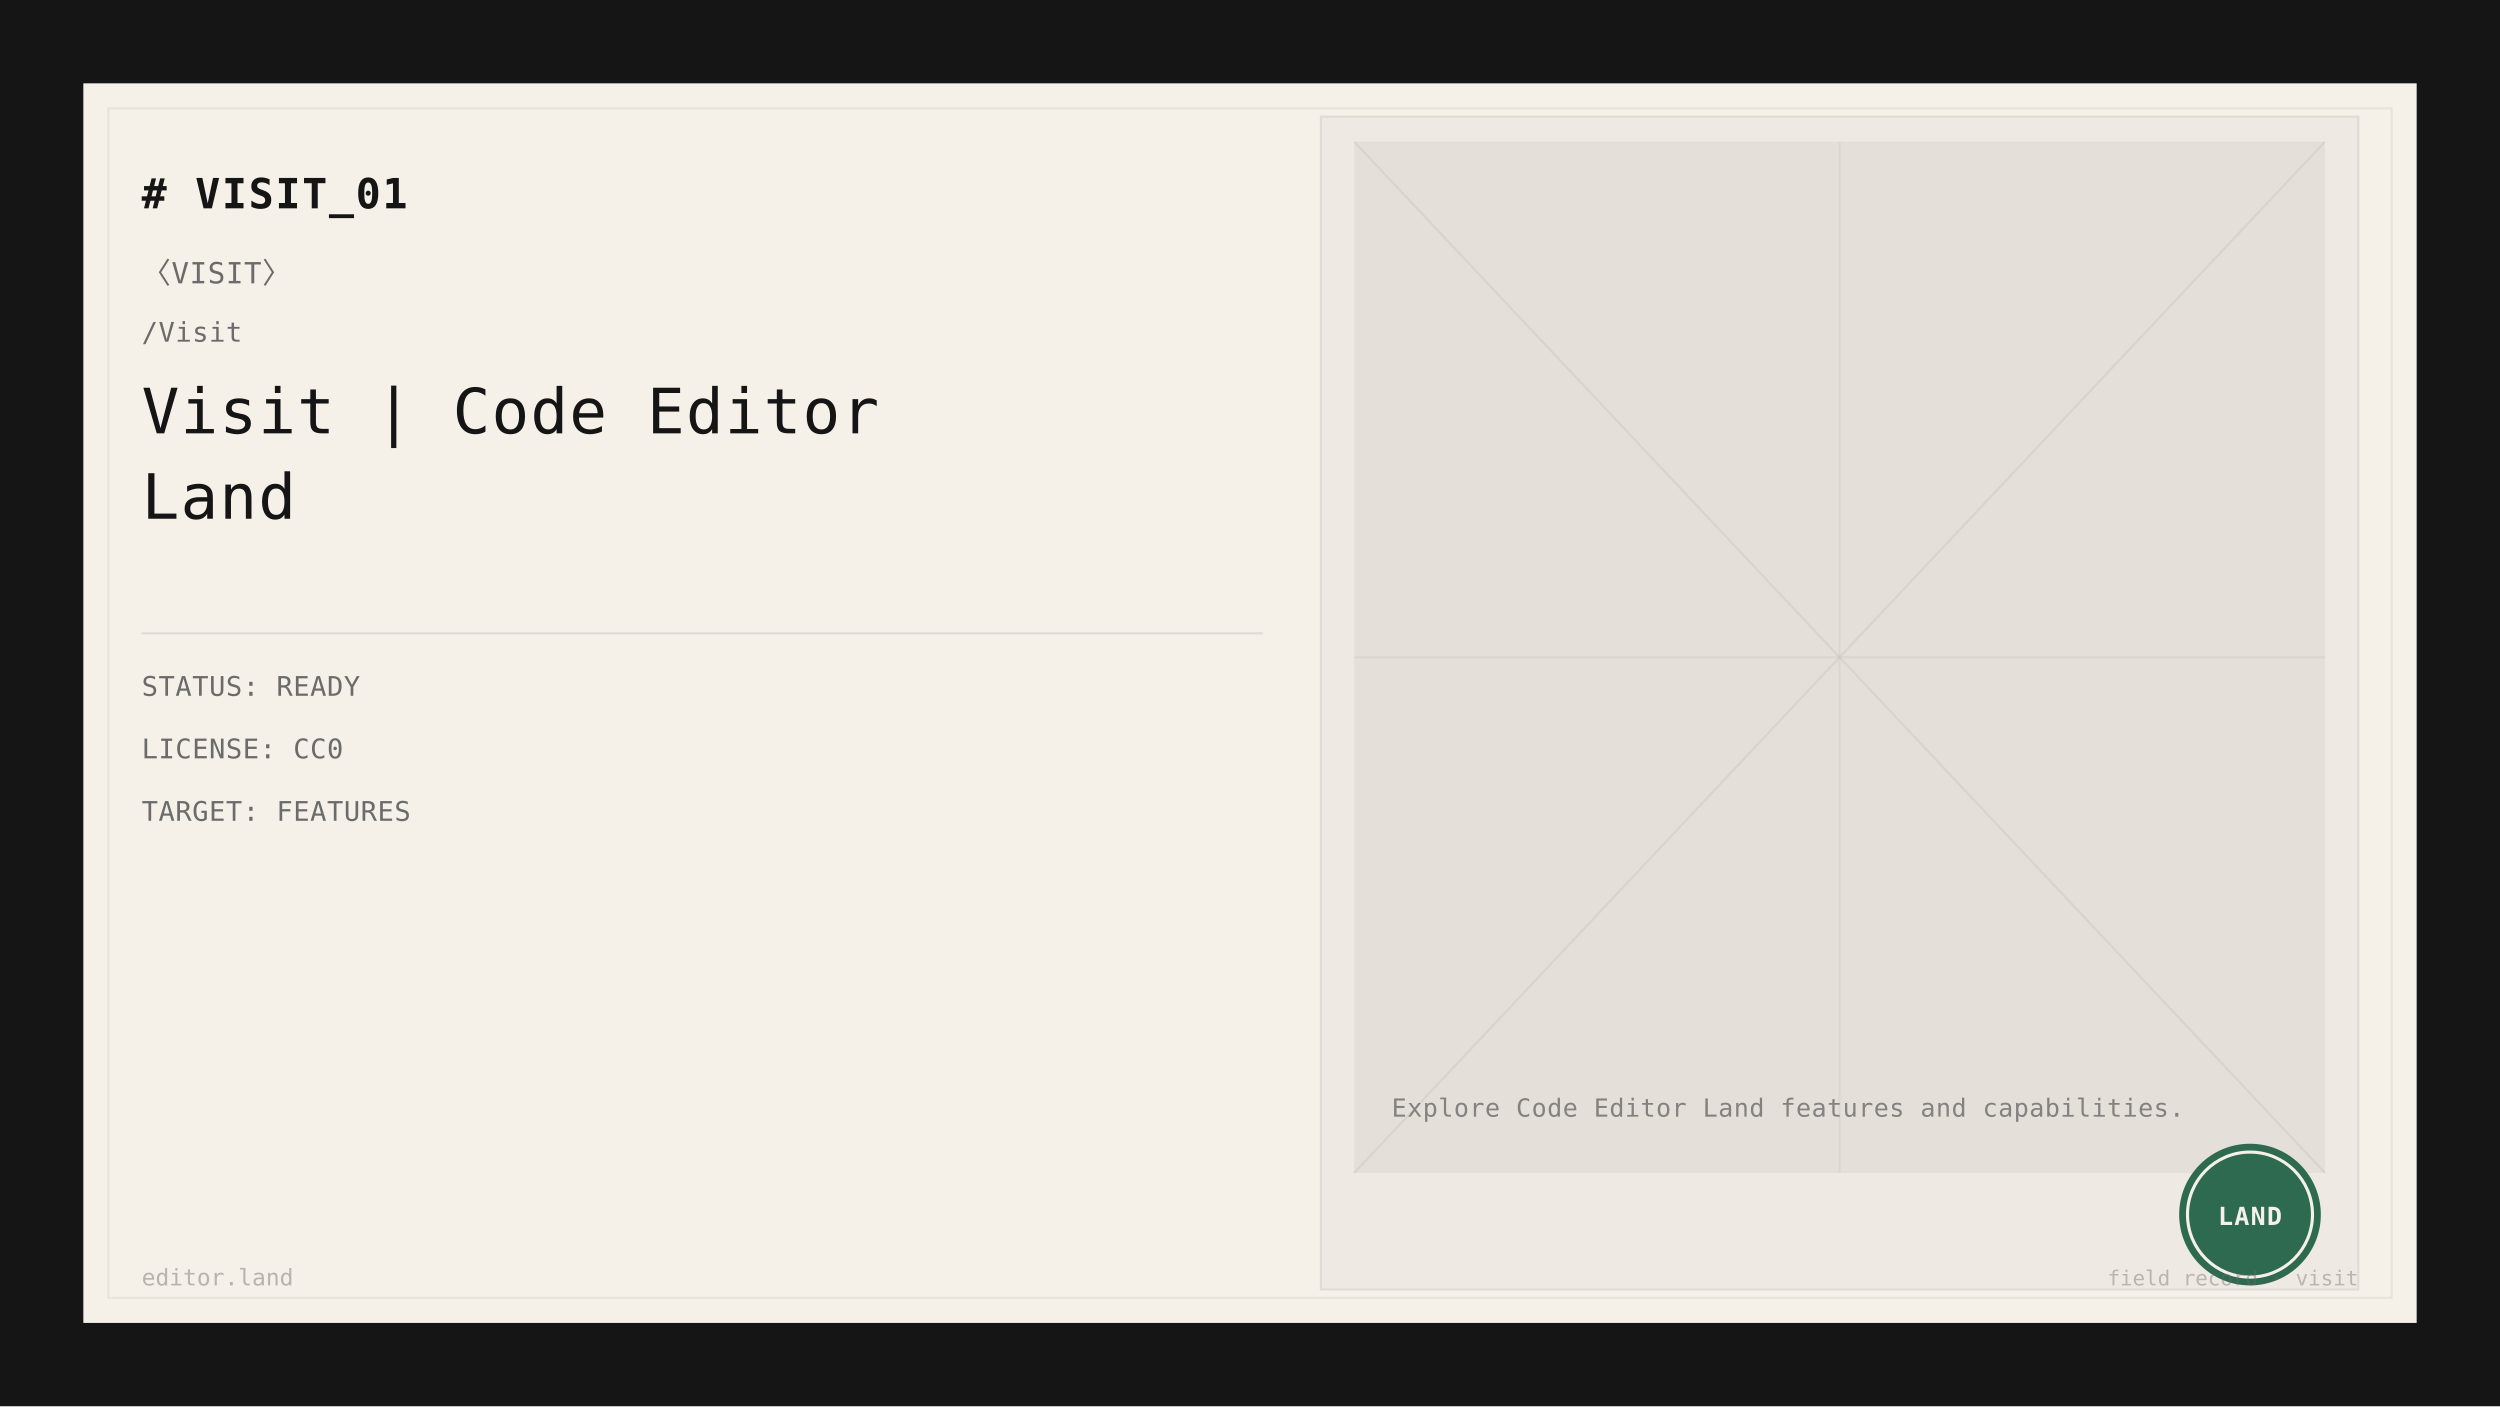
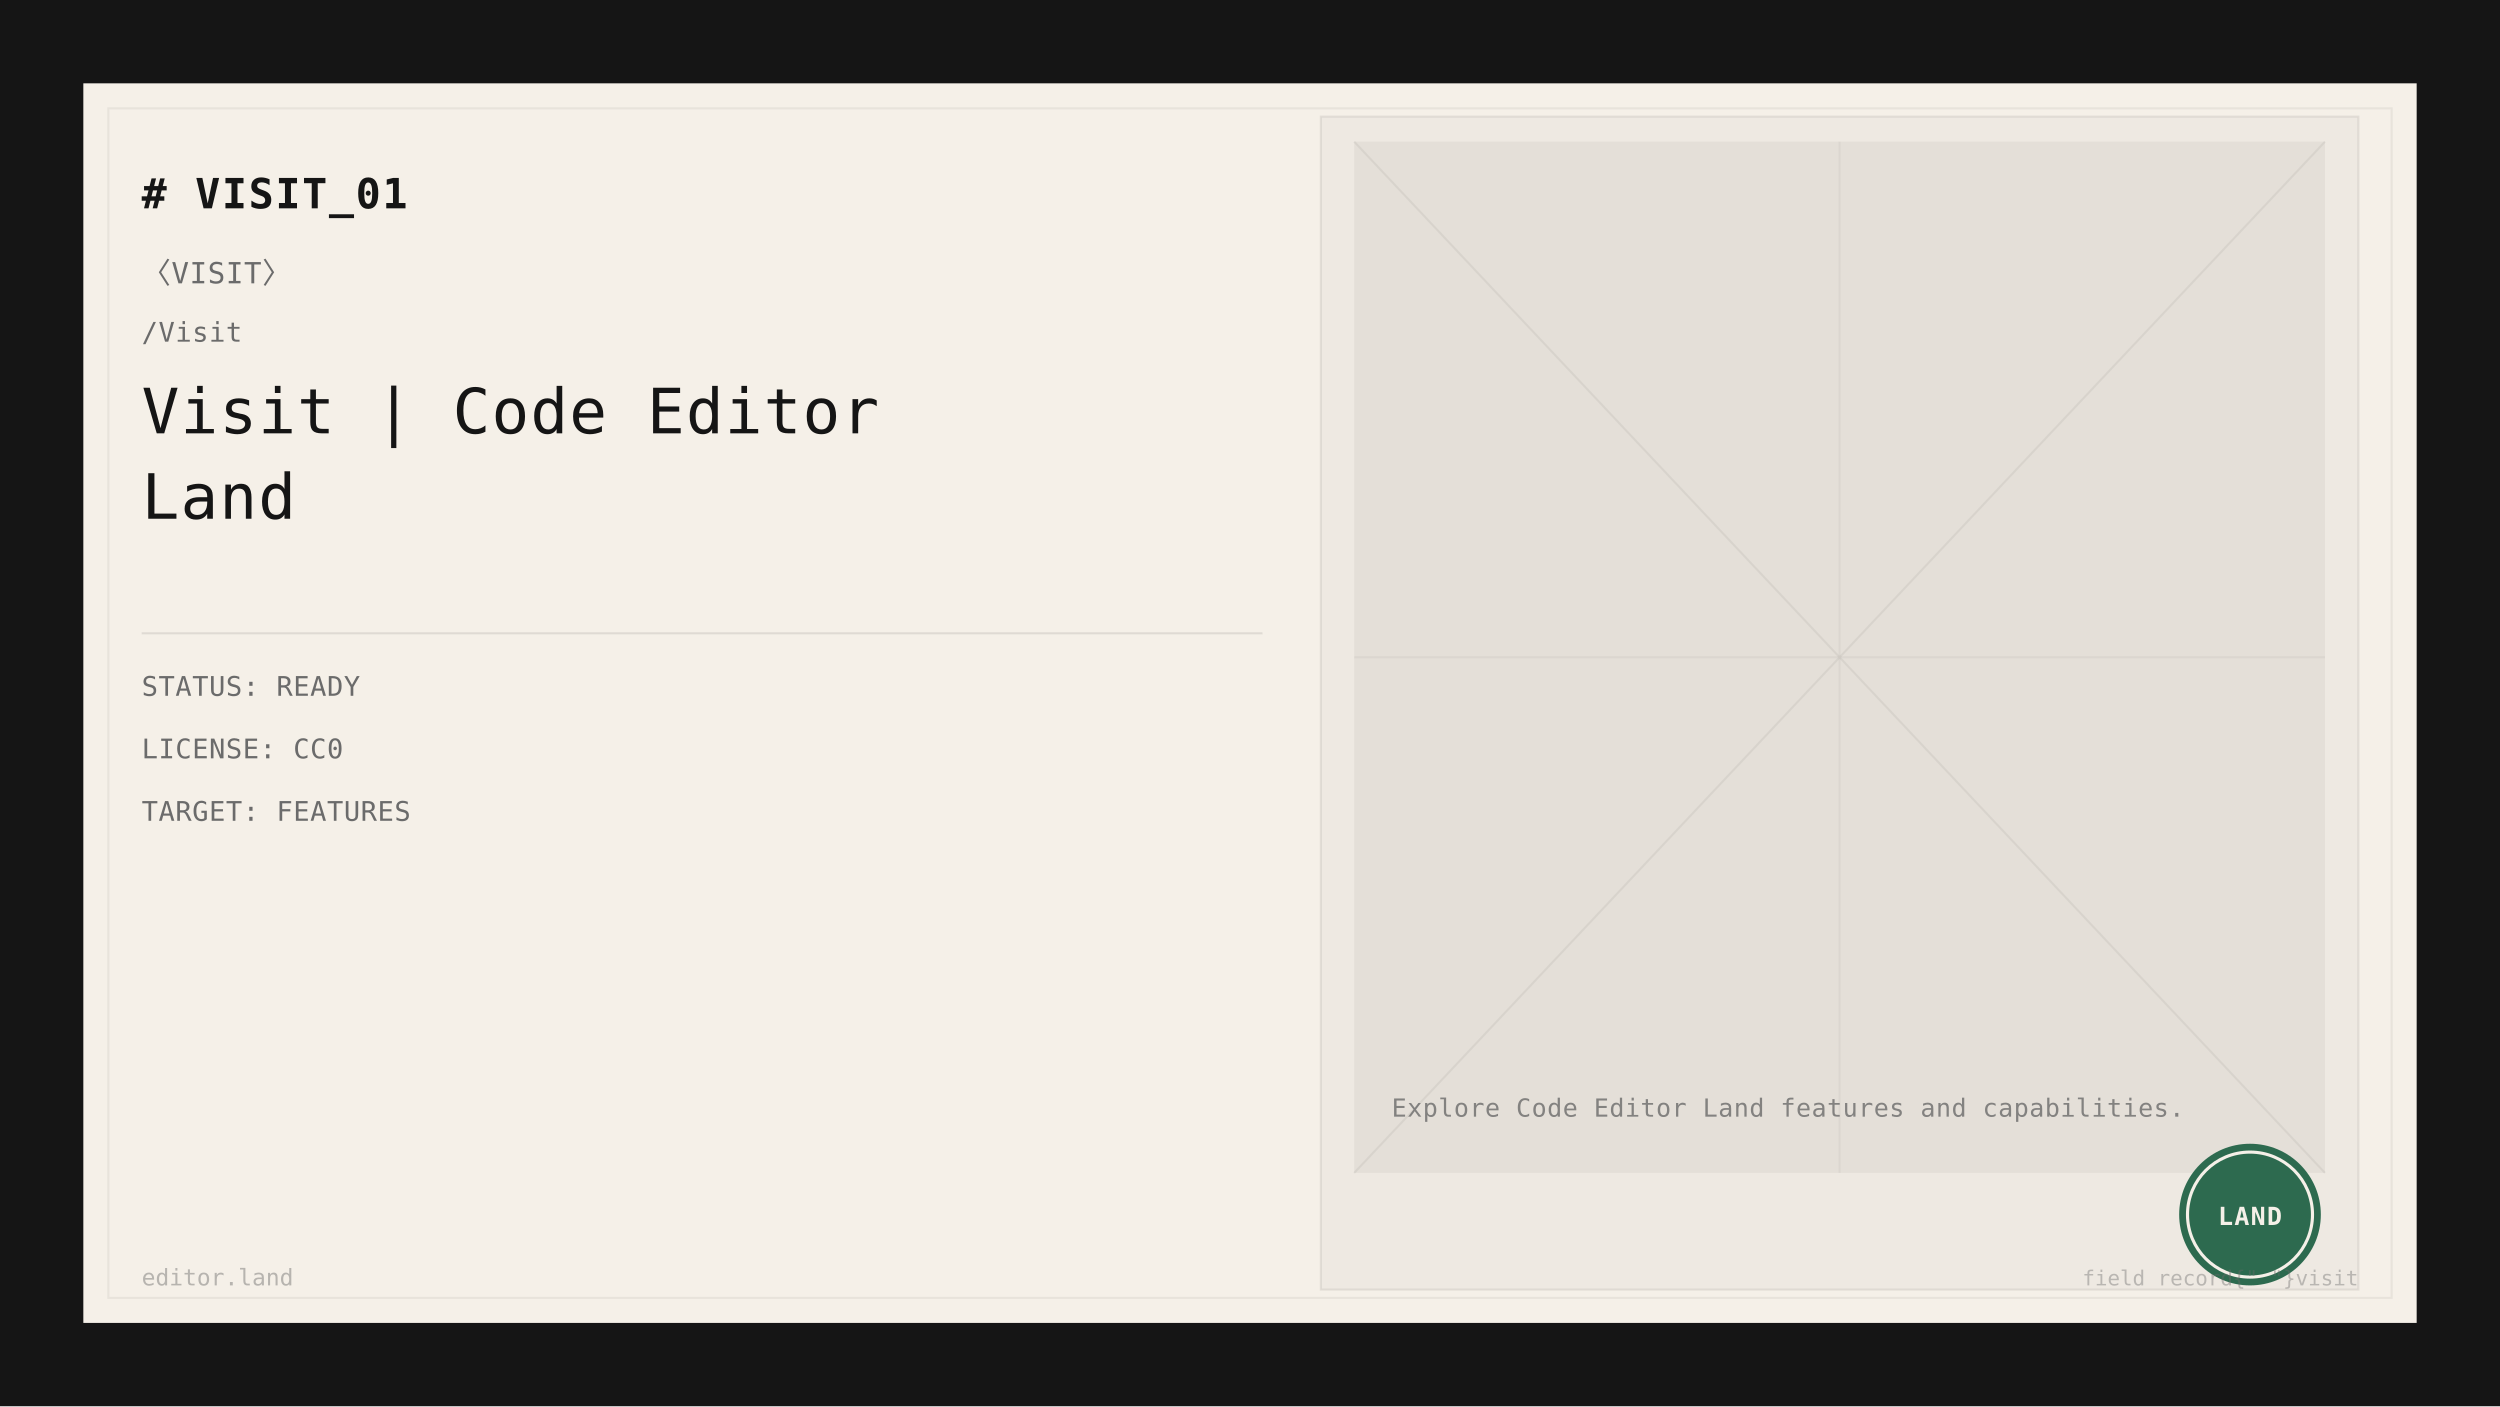
<svg xmlns="http://www.w3.org/2000/svg" width="1200" height="675" viewBox="0 0 1200 675">
  <path fill="#151515" d="M0 0h1200v675H0z" />
  <path fill="#f5f0e8" d="M40 40h1120v595H40z" />
  <path fill="none" stroke="#151515" stroke-opacity=".06" d="M52 52h1096v571H52z" />
  <text x="68" y="100" fill="#151515" font-family="'JetBrains Mono', 'SF Mono', 'Fira Code', monospace" font-size="20" font-weight="600" letter-spacing=".04em"># VISIT_01</text>
  <text x="68" y="136" fill="#6b6b6b" font-family="'JetBrains Mono', 'SF Mono', 'Fira Code', monospace" font-size="14" font-weight="400" letter-spacing=".02em">〈VISIT〉</text>
  <text x="68" y="164" fill="#6b6b6b" font-family="'JetBrains Mono', 'SF Mono', 'Fira Code', monospace" font-size="13" font-weight="400" letter-spacing=".02em">/Visit</text>
  <text x="68" y="208" fill="#151515" font-family="'JetBrains Mono', 'SF Mono', 'Fira Code', monospace" font-size="30" font-weight="500" letter-spacing=".02em">Visit | Code Editor</text>
  <text x="68" y="249" fill="#151515" font-family="'JetBrains Mono', 'SF Mono', 'Fira Code', monospace" font-size="30" font-weight="500" letter-spacing=".02em">Land</text>
  <path stroke="#151515" stroke-opacity=".1" d="M68 304h538" />
  <text x="68" y="334" fill="#6b6b6b" font-family="'JetBrains Mono', 'SF Mono', 'Fira Code', monospace" font-size="13" font-weight="400" letter-spacing=".02em">STATUS: READY</text>
  <text x="68" y="364" fill="#6b6b6b" font-family="'JetBrains Mono', 'SF Mono', 'Fira Code', monospace" font-size="13" font-weight="400" letter-spacing=".02em">LICENSE: CC0</text>
  <text x="68" y="394" fill="#6b6b6b" font-family="'JetBrains Mono', 'SF Mono', 'Fira Code', monospace" font-size="13" font-weight="400" letter-spacing=".02em">TARGET: FEATURES</text>
  <path fill="#151515" fill-opacity=".03" d="M634 56h498v563H634z" />
  <path fill="none" stroke="#151515" stroke-opacity=".08" d="M634 56h498v563H634z" />
  <path fill="#151515" fill-opacity=".05" d="M650 68h466v495H650z" />
  <path stroke="#151515" stroke-opacity=".06" d="m650 68 466 495m0-495L650 563" />
  <path stroke="#151515" stroke-opacity=".04" d="M883 68v495M650 315.5h466" />
  <text x="668" y="536" fill="#6b6b6b" fill-opacity=".8" font-family="'JetBrains Mono', 'SF Mono', 'Fira Code', monospace" font-size="12" font-weight="400" letter-spacing=".02em">Explore Code Editor Land features and capabilities.</text>
  <circle cx="1080" cy="583" r="34" fill="#2d6a4f" />
  <circle cx="1080" cy="583" r="30" fill="none" stroke="#f5f0e8" stroke-width="1.5" />
  <text x="1080" y="588" fill="#f5f0e8" font-family="'JetBrains Mono', 'SF Mono', 'Fira Code', monospace" font-size="12" font-weight="600" letter-spacing=".05em" text-anchor="middle">LAND</text>
  <text x="68" y="617" fill="#6b6b6b" fill-opacity=".45" font-family="'JetBrains Mono', 'SF Mono', 'Fira Code', monospace" font-size="11" font-weight="400">editor.land</text>
-   <text x="1132" y="617" fill="#6b6b6b" fill-opacity=".4" font-family="'JetBrains Mono', 'SF Mono', 'Fira Code', monospace" font-size="10" font-weight="400" text-anchor="end">field record · visit</text>
+   <text x="1132" y="617" fill="#6b6b6b" fill-opacity=".4" font-family="'JetBrains Mono', 'SF Mono', 'Fira Code', monospace" font-size="10" font-weight="400" text-anchor="end">field record{" "}visit</text>
</svg>
